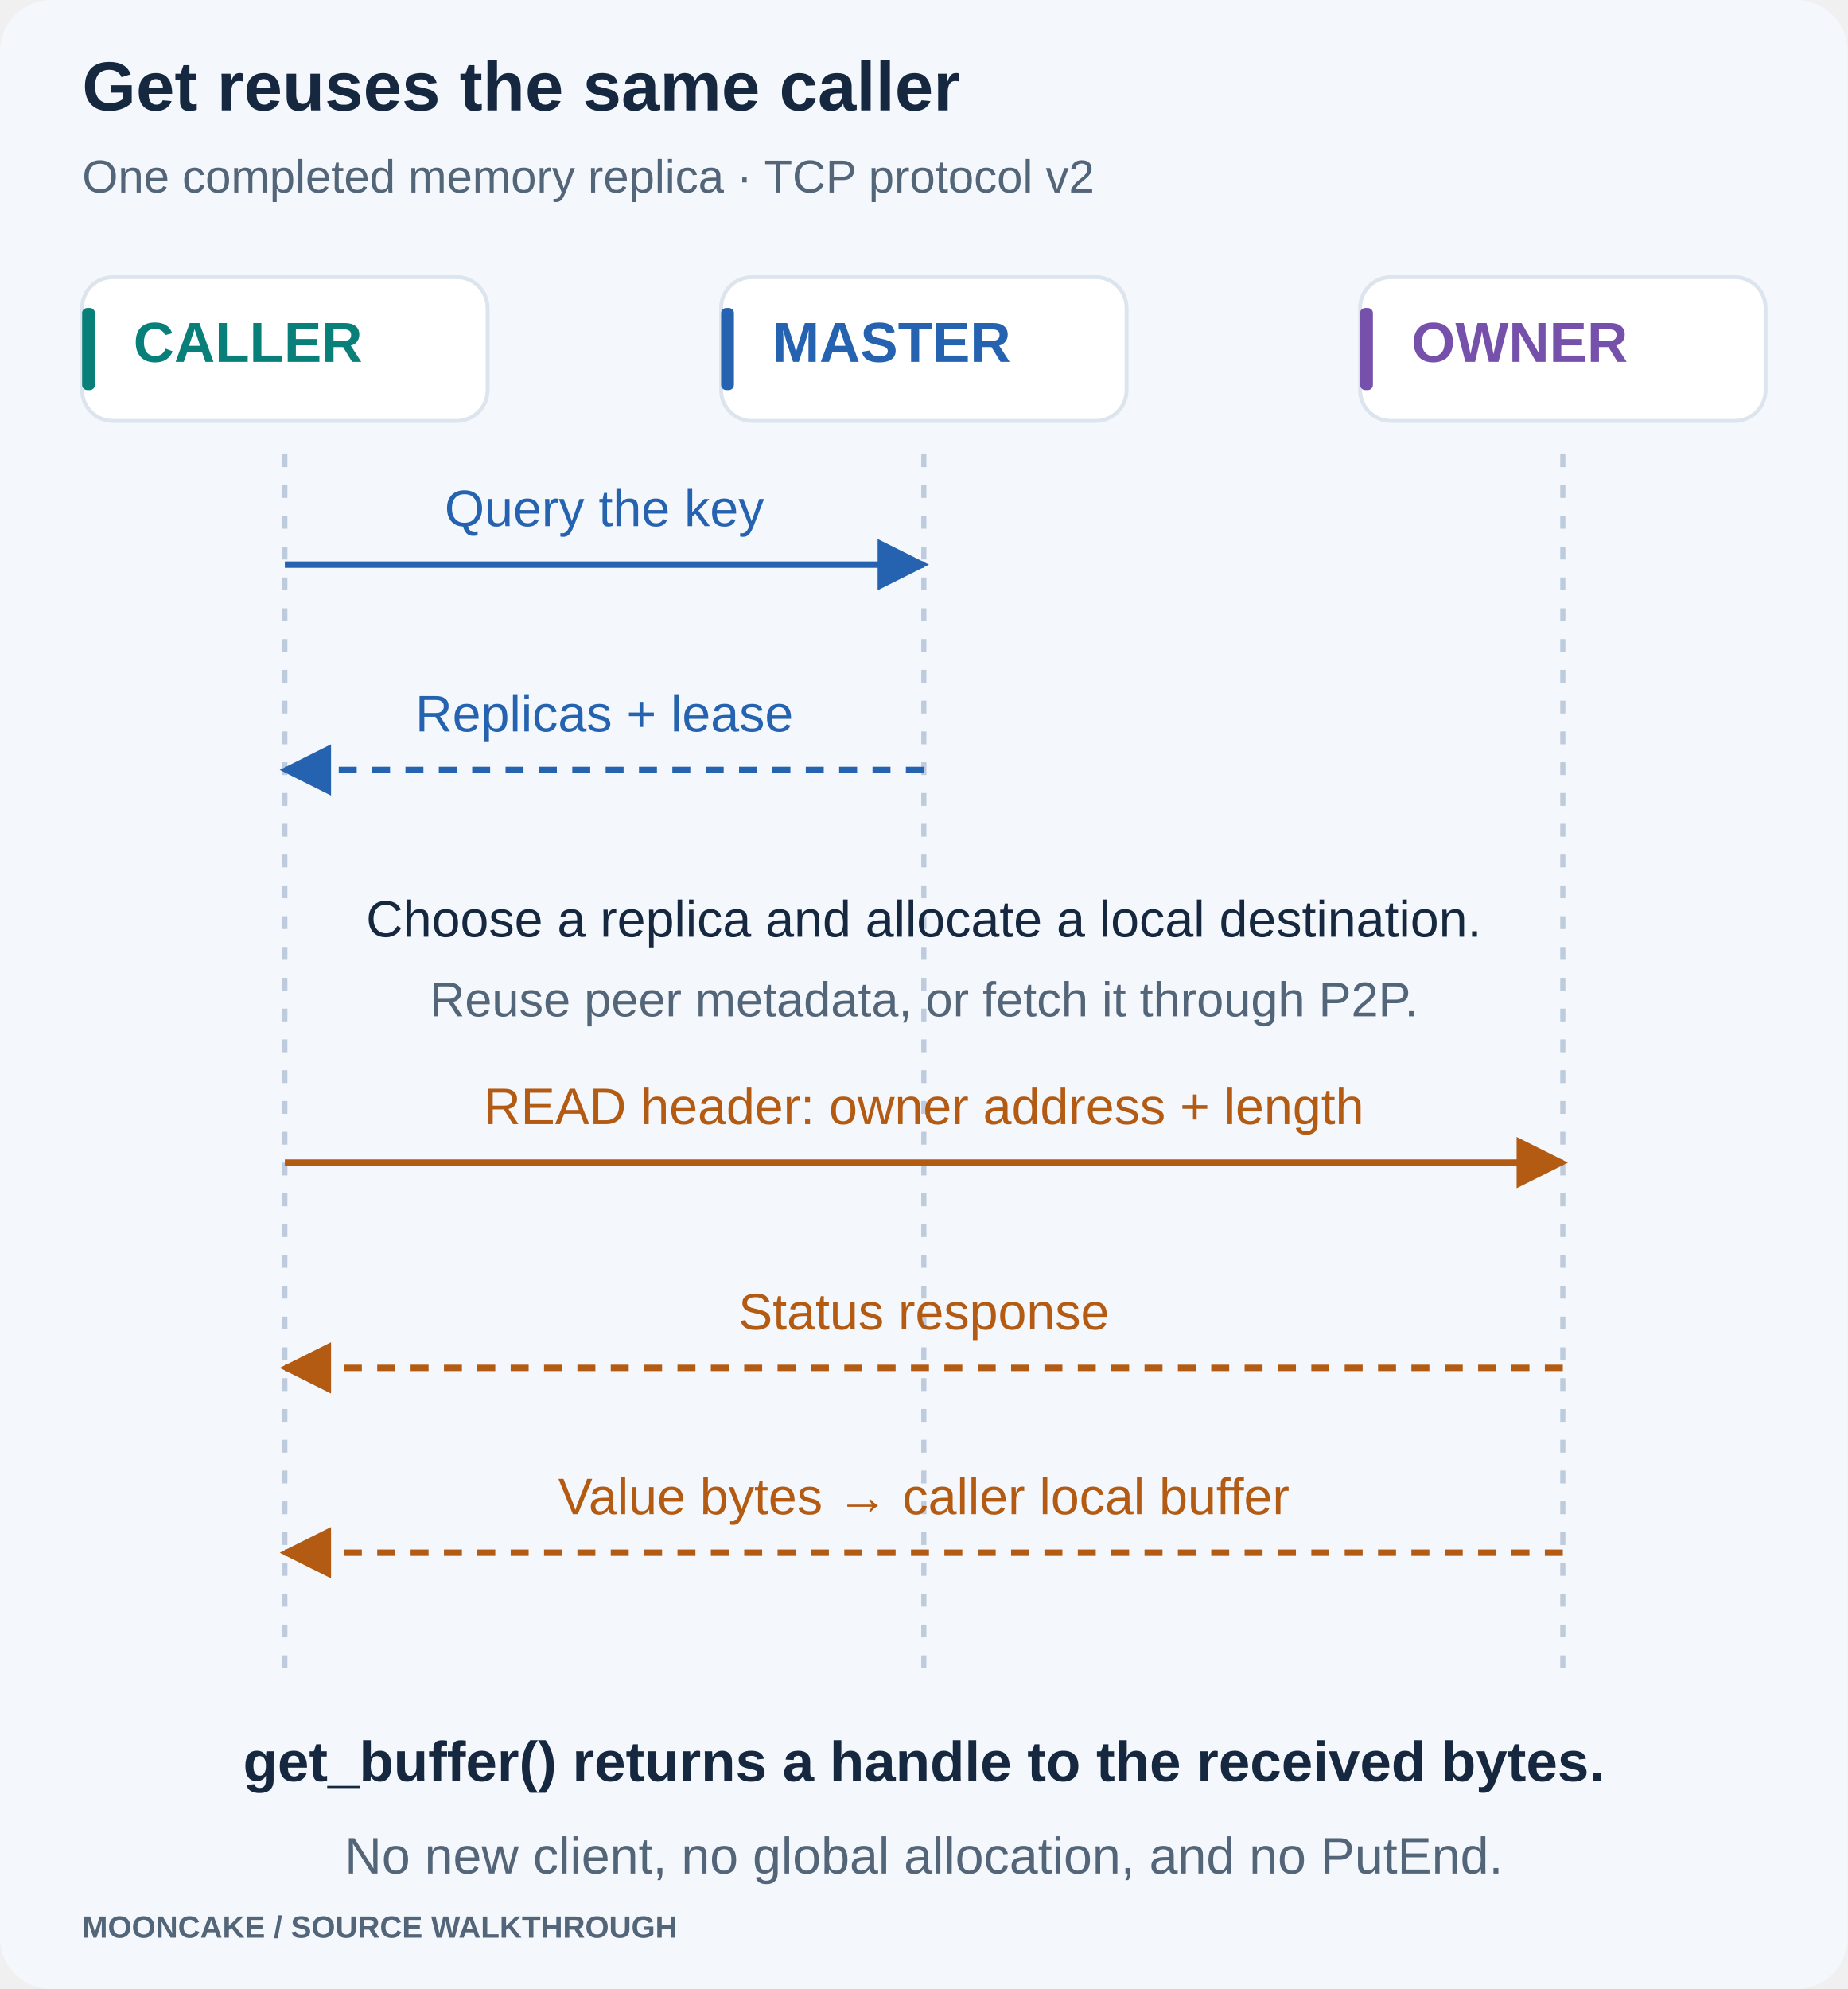
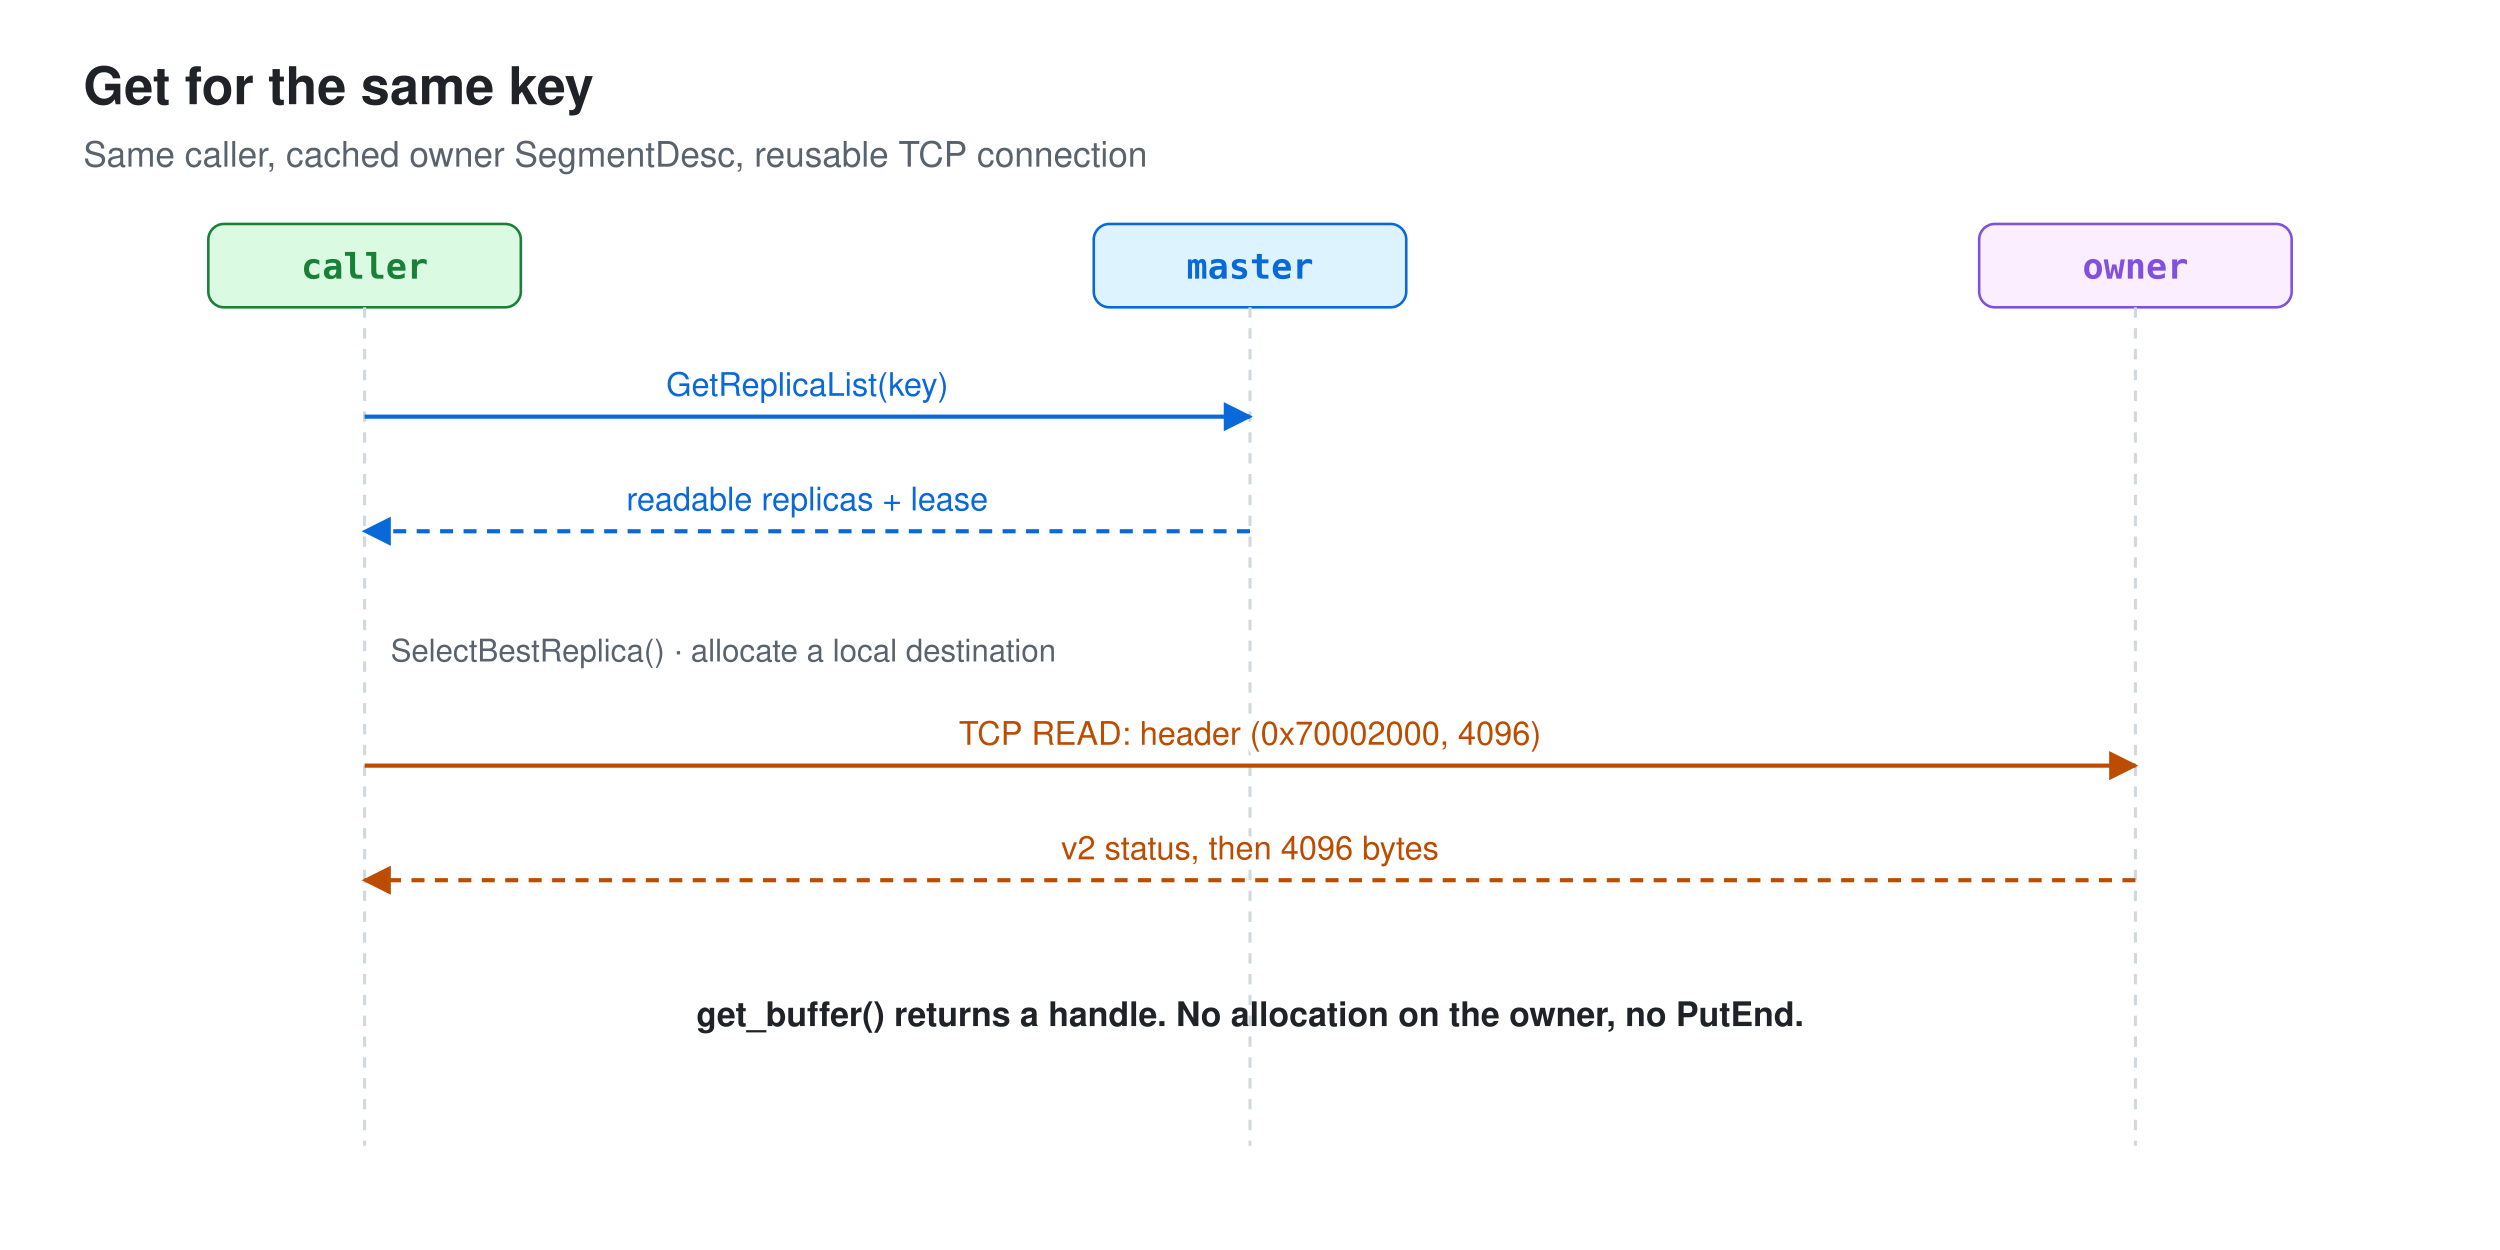
- <svg xmlns="http://www.w3.org/2000/svg" width="720" height="775" viewBox="0 0 720 775" role="img" aria-labelledby="title desc">
+ <svg xmlns="http://www.w3.org/2000/svg" width="960" height="480" viewBox="0 0 960 480" role="img" aria-labelledby="t d">
  <defs>
-     <marker id="arrow" viewBox="0 0 10 10" refX="9" refY="5" markerWidth="8" markerHeight="8" orient="auto-start-reverse">
-       <path d="M 0 0 L 10 5 L 0 10 z" fill="context-stroke" />
+     <marker id="a-0969da" viewBox="0 0 10 10" refX="9" refY="5" markerWidth="7" markerHeight="7" orient="auto-start-reverse">
+       <path d="M 0 0 L 10 5 L 0 10 z" fill="#0969da" />
+     </marker>
+     <marker id="a-8250df" viewBox="0 0 10 10" refX="9" refY="5" markerWidth="7" markerHeight="7" orient="auto-start-reverse">
+       <path d="M 0 0 L 10 5 L 0 10 z" fill="#8250df" />
+     </marker>
+     <marker id="a-1a7f37" viewBox="0 0 10 10" refX="9" refY="5" markerWidth="7" markerHeight="7" orient="auto-start-reverse">
+       <path d="M 0 0 L 10 5 L 0 10 z" fill="#1a7f37" />
+     </marker>
+     <marker id="a-bc4c00" viewBox="0 0 10 10" refX="9" refY="5" markerWidth="7" markerHeight="7" orient="auto-start-reverse">
+       <path d="M 0 0 L 10 5 L 0 10 z" fill="#bc4c00" />
+     </marker>
+     <marker id="a-59636e" viewBox="0 0 10 10" refX="9" refY="5" markerWidth="7" markerHeight="7" orient="auto-start-reverse">
+       <path d="M 0 0 L 10 5 L 0 10 z" fill="#59636e" />
+     </marker>
+     <marker id="a-d1d9e0" viewBox="0 0 10 10" refX="9" refY="5" markerWidth="7" markerHeight="7" orient="auto-start-reverse">
+       <path d="M 0 0 L 10 5 L 0 10 z" fill="#d1d9e0" />
    </marker>
  </defs>
-   <rect width="720" height="775" rx="20" fill="#f4f7fb" />
-   <g font-family="Arial, Helvetica, sans-serif">
-     <text x="32" y="43" font-size="27" fill="#15283f" font-weight="700" text-anchor="start">Get reuses the same caller</text>
-     <text x="32" y="75" font-size="18" fill="#536579" font-weight="400" text-anchor="start">One completed memory replica · TCP protocol v2</text>
-     <rect x="32" y="108" width="158" height="56" rx="12" fill="white" stroke="#dce4ee" stroke-width="1.5" />
-     <rect x="32" y="120" width="5" height="32" rx="2" fill="#087f78" />
-     <text x="52" y="141" font-size="22" fill="#087f78" font-weight="700" text-anchor="start">CALLER</text>
-     <path d="M 111 177 L 111 655" stroke="#bdcbdc" stroke-width="2" stroke-dasharray="5 7" />
-     <rect x="281" y="108" width="158" height="56" rx="12" fill="white" stroke="#dce4ee" stroke-width="1.5" />
-     <rect x="281" y="120" width="5" height="32" rx="2" fill="#2563b0" />
-     <text x="301" y="141" font-size="22" fill="#2563b0" font-weight="700" text-anchor="start">MASTER</text>
-     <path d="M 360 177 L 360 655" stroke="#bdcbdc" stroke-width="2" stroke-dasharray="5 7" />
-     <rect x="530" y="108" width="158" height="56" rx="12" fill="white" stroke="#dce4ee" stroke-width="1.5" />
-     <rect x="530" y="120" width="5" height="32" rx="2" fill="#7651ac" />
-     <text x="550" y="141" font-size="22" fill="#7651ac" font-weight="700" text-anchor="start">OWNER</text>
-     <path d="M 609 177 L 609 655" stroke="#bdcbdc" stroke-width="2" stroke-dasharray="5 7" />
-     <text x="235.5" y="205" font-size="20" fill="#2563b0" font-weight="400" text-anchor="middle">Query the key</text>
-     <path d="M 111 220 L 360 220" fill="none" stroke="#2563b0" stroke-width="2.5" marker-end="url(#arrow)" />
-     <text x="235.5" y="285" font-size="20" fill="#2563b0" font-weight="400" text-anchor="middle">Replicas + lease</text>
-     <path d="M 360 300 L 111 300" fill="none" stroke="#2563b0" stroke-width="2.5" stroke-dasharray="7 6" marker-end="url(#arrow)" />
-     <text x="360.0" y="438" font-size="20" fill="#b35a13" font-weight="400" text-anchor="middle">READ header: owner address + length</text>
-     <path d="M 111 453 L 609 453" fill="none" stroke="#b35a13" stroke-width="2.5" marker-end="url(#arrow)" />
-     <text x="360.0" y="518" font-size="20" fill="#b35a13" font-weight="400" text-anchor="middle">Status response</text>
-     <path d="M 609 533 L 111 533" fill="none" stroke="#b35a13" stroke-width="2.5" stroke-dasharray="7 6" marker-end="url(#arrow)" />
-     <text x="360.0" y="590" font-size="20" fill="#b35a13" font-weight="400" text-anchor="middle">Value bytes → caller local buffer</text>
-     <path d="M 609 605 L 111 605" fill="none" stroke="#b35a13" stroke-width="2.5" stroke-dasharray="7 6" marker-end="url(#arrow)" />
-     <text x="360" y="365" font-size="20" fill="#15283f" font-weight="400" text-anchor="middle">Choose a replica and allocate a local destination.</text>
-     <text x="360" y="396" font-size="19" fill="#536579" font-weight="400" text-anchor="middle">Reuse peer metadata, or fetch it through P2P.</text>
-     <text x="360" y="694" font-size="22" fill="#15283f" font-weight="700" text-anchor="middle">get_buffer() returns a handle to the received bytes.</text>
-     <text x="360" y="730" font-size="20" fill="#536579" font-weight="400" text-anchor="middle">No new client, no global allocation, and no PutEnd.</text>
-     <text x="32" y="755" font-size="12" fill="#536579" font-weight="700" text-anchor="start">MOONCAKE  /  SOURCE WALKTHROUGH</text>
-   </g>
+   <rect width="960" height="480" fill="#ffffff" />
+   <text x="32.0" y="40.0" font-family="IBM Plex Sans, -apple-system, Helvetica Neue, Helvetica, Arial, sans-serif" font-size="20" fill="#1f2328" font-weight="600" text-anchor="start">Get for the same key</text>
+   <text x="32.0" y="64.0" font-family="IBM Plex Sans, -apple-system, Helvetica Neue, Helvetica, Arial, sans-serif" font-size="13.5" fill="#59636e" font-weight="400" text-anchor="start">Same caller, cached owner SegmentDesc, reusable TCP connection</text>
+   <rect x="80.0" y="86.0" width="120.0" height="32.0" rx="6" fill="#dafbe1" stroke="#1a7f37" stroke-width="1" />
+   <text x="140.0" y="107.0" font-family="JetBrains Mono, SFMono-Regular, Menlo, Consolas, monospace" font-size="13.5" fill="#1a7f37" font-weight="600" text-anchor="middle">caller</text>
+   <path d="M 140.0 118.0 L 140.0 440.0" fill="none" stroke="#d1d9e0" stroke-width="1.2" stroke-dasharray="4 4" />
+   <rect x="420.0" y="86.0" width="120.0" height="32.0" rx="6" fill="#ddf4ff" stroke="#0969da" stroke-width="1" />
+   <text x="480.0" y="107.0" font-family="JetBrains Mono, SFMono-Regular, Menlo, Consolas, monospace" font-size="13.5" fill="#0969da" font-weight="600" text-anchor="middle">master</text>
+   <path d="M 480.0 118.0 L 480.0 440.0" fill="none" stroke="#d1d9e0" stroke-width="1.2" stroke-dasharray="4 4" />
+   <rect x="760.0" y="86.0" width="120.0" height="32.0" rx="6" fill="#fbefff" stroke="#8250df" stroke-width="1" />
+   <text x="820.0" y="107.0" font-family="JetBrains Mono, SFMono-Regular, Menlo, Consolas, monospace" font-size="13.5" fill="#8250df" font-weight="600" text-anchor="middle">owner</text>
+   <path d="M 820.0 118.0 L 820.0 440.0" fill="none" stroke="#d1d9e0" stroke-width="1.2" stroke-dasharray="4 4" />
+   <path d="M 140.0 160.0 L 480.0 160.0" fill="none" stroke="#0969da" stroke-width="1.6" marker-end="url(#a-0969da)" />
+   <text x="310.0" y="152.0" font-family="IBM Plex Sans, -apple-system, Helvetica Neue, Helvetica, Arial, sans-serif" font-size="12.5" fill="#0969da" font-weight="500" text-anchor="middle" paint-order="stroke" stroke="#ffffff" stroke-width="5" stroke-linejoin="round">GetReplicaList(key)</text>
+   <path d="M 480.0 204.0 L 140.0 204.0" fill="none" stroke="#0969da" stroke-width="1.6" stroke-dasharray="5 4" marker-end="url(#a-0969da)" />
+   <text x="310.0" y="196.0" font-family="IBM Plex Sans, -apple-system, Helvetica Neue, Helvetica, Arial, sans-serif" font-size="12.5" fill="#0969da" font-weight="500" text-anchor="middle" paint-order="stroke" stroke="#ffffff" stroke-width="5" stroke-linejoin="round">readable replicas + lease</text>
+   <text x="150.0" y="254.0" font-family="IBM Plex Sans, -apple-system, Helvetica Neue, Helvetica, Arial, sans-serif" font-size="12" fill="#59636e" font-weight="400" text-anchor="start">SelectBestReplica() · allocate a local destination</text>
+   <path d="M 140.0 294.0 L 820.0 294.0" fill="none" stroke="#bc4c00" stroke-width="1.6" marker-end="url(#a-bc4c00)" />
+   <text x="480.0" y="286.0" font-family="IBM Plex Sans, -apple-system, Helvetica Neue, Helvetica, Arial, sans-serif" font-size="12.5" fill="#bc4c00" font-weight="500" text-anchor="middle" paint-order="stroke" stroke="#ffffff" stroke-width="5" stroke-linejoin="round">TCP READ: header (0x70002000, 4096)</text>
+   <path d="M 820.0 338.0 L 140.0 338.0" fill="none" stroke="#bc4c00" stroke-width="1.6" stroke-dasharray="5 4" marker-end="url(#a-bc4c00)" />
+   <text x="480.0" y="330.0" font-family="IBM Plex Sans, -apple-system, Helvetica Neue, Helvetica, Arial, sans-serif" font-size="12.5" fill="#bc4c00" font-weight="500" text-anchor="middle" paint-order="stroke" stroke="#ffffff" stroke-width="5" stroke-linejoin="round">v2 status, then 4096 bytes</text>
+   <text x="480.0" y="394.0" font-family="IBM Plex Sans, -apple-system, Helvetica Neue, Helvetica, Arial, sans-serif" font-size="13" fill="#1f2328" font-weight="600" text-anchor="middle">get_buffer() returns a handle. No allocation on the owner, no PutEnd.</text>
</svg>
